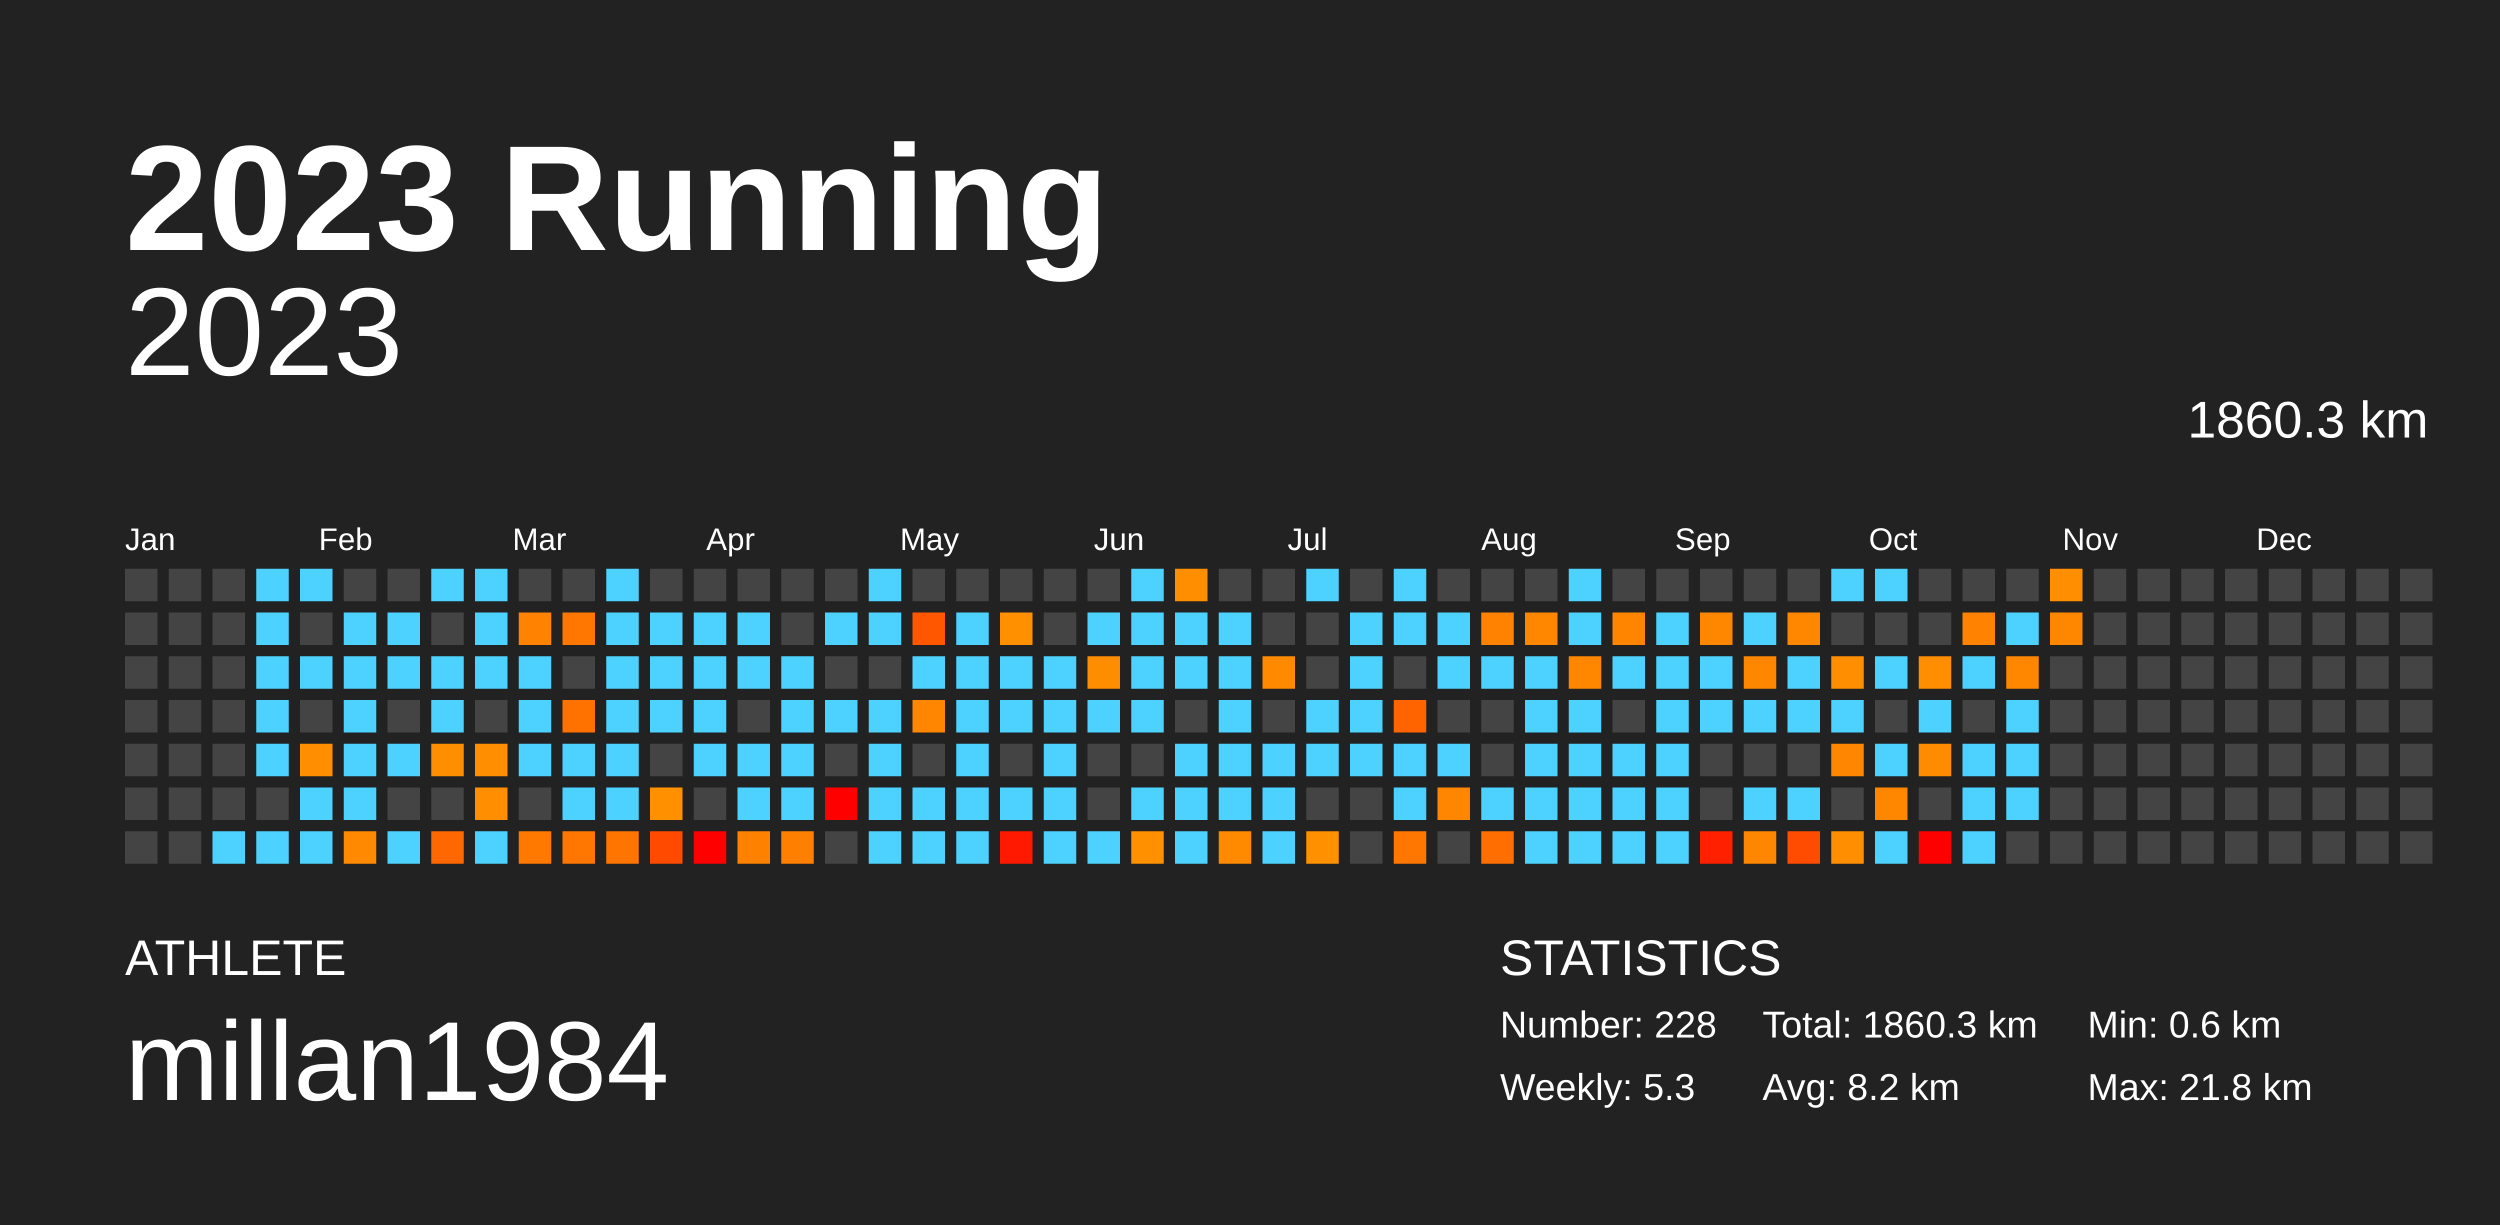
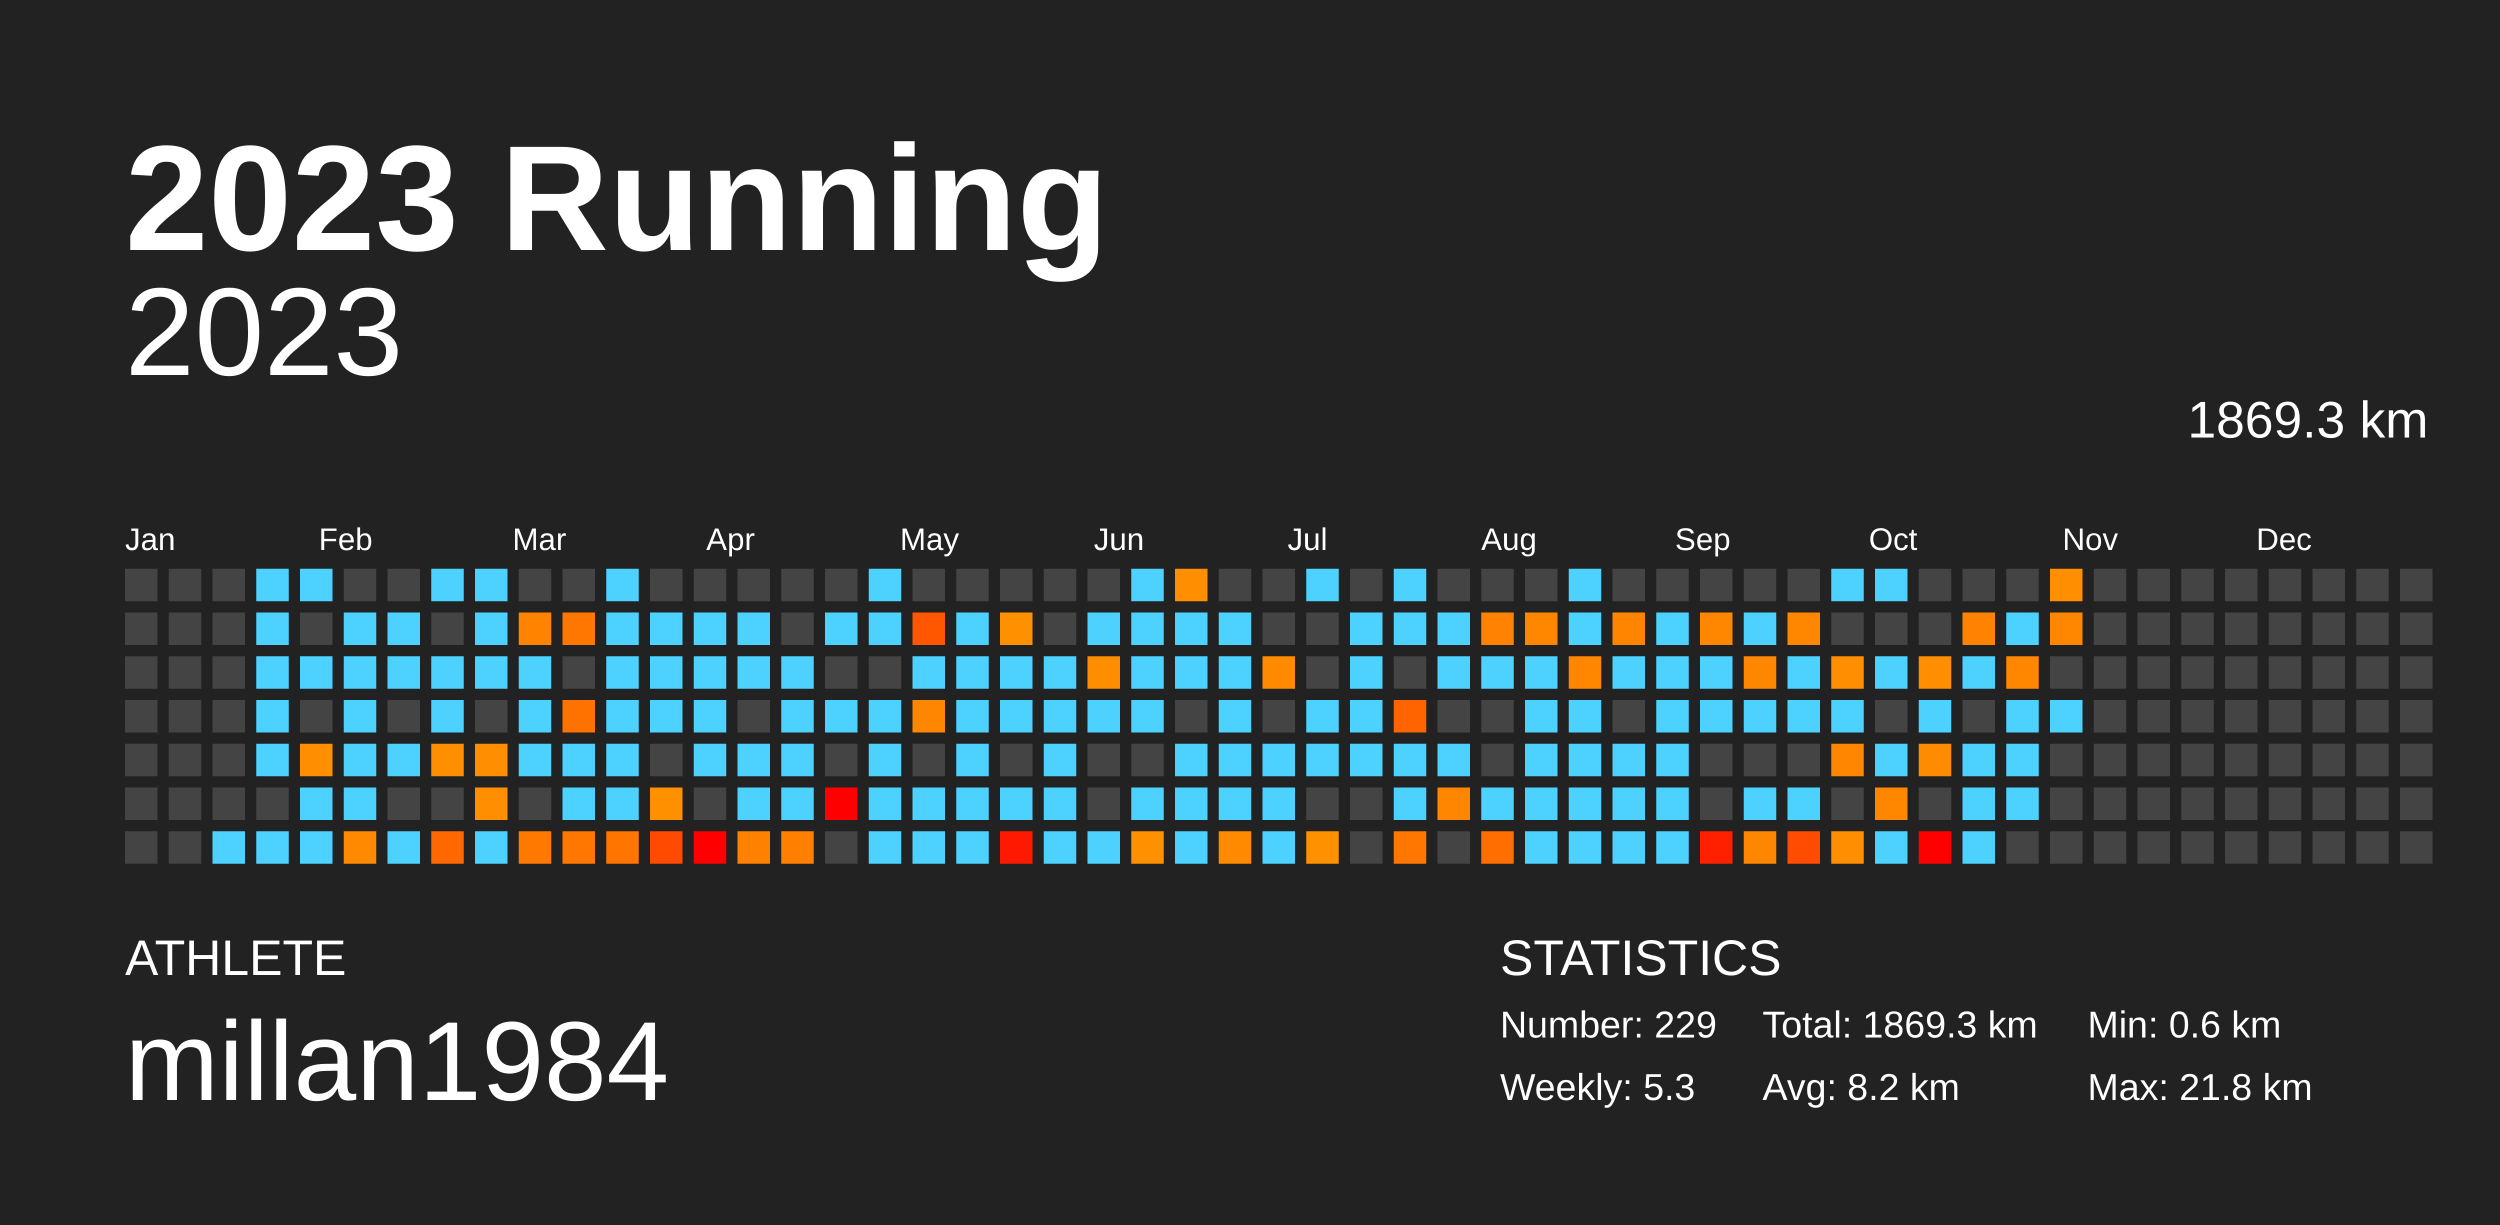
<svg xmlns="http://www.w3.org/2000/svg" baseProfile="full" height="98mm" version="1.1" viewBox="0,0,200,98" width="200mm">
  <defs />
  <rect fill="#222222" height="98" width="200" x="0" y="0" />
  <text fill="#FFFFFF" style="font-size:12px; font-family:Arial; font-weight:bold;" x="10" y="20">2023 Running</text>
  <text fill="#FFFFFF" style="font-size:4px; font-family:Arial" x="10" y="78">ATHLETE</text>
  <text fill="#FFFFFF" style="font-size:9px; font-family:Arial" x="10" y="88">millan1984</text>
  <text fill="#FFFFFF" style="font-size:4px; font-family:Arial" x="120" y="78">STATISTICS</text>
-   <text fill="#FFFFFF" style="font-size:3px; font-family:Arial" x="120" y="83">Number: 228</text>
+   <text fill="#FFFFFF" style="font-size:3px; font-family:Arial" x="120" y="83">Number: 229</text>
  <text fill="#FFFFFF" style="font-size:3px; font-family:Arial" x="120" y="88">Weekly: 5.3</text>
-   <text fill="#FFFFFF" style="font-size:3px; font-family:Arial" x="141" y="83">Total: 1860.3 km</text>
+   <text fill="#FFFFFF" style="font-size:3px; font-family:Arial" x="141" y="83">Total: 1869.3 km</text>
  <text fill="#FFFFFF" style="font-size:3px; font-family:Arial" x="141" y="88">Avg: 8.2 km</text>
  <text fill="#FFFFFF" style="font-size:3px; font-family:Arial" x="167" y="83">Min: 0.6 km</text>
  <text fill="#FFFFFF" style="font-size:3px; font-family:Arial" x="167" y="88">Max: 21.8 km</text>
  <text alignment-baseline="hanging" fill="#FFFFFF" style="font-size:10.0px; font-family:Arial;" x="10" y="30">2023</text>
-   <text alignment-baseline="hanging" fill="#FFFFFF" style="font-size:4.125px; font-family:Arial;" x="175" y="35">1860.3 km</text>
+   <text alignment-baseline="hanging" fill="#FFFFFF" style="font-size:4.125px; font-family:Arial;" x="175" y="35">1869.3 km</text>
  <text fill="#FFFFFF" style="font-size:2.5px; font-family:Arial" x="10.0" y="44">Jan</text>
  <text fill="#FFFFFF" style="font-size:2.5px; font-family:Arial" x="25.5" y="44">Feb</text>
  <text fill="#FFFFFF" style="font-size:2.5px; font-family:Arial" x="41.0" y="44">Mar</text>
  <text fill="#FFFFFF" style="font-size:2.5px; font-family:Arial" x="56.5" y="44">Apr</text>
  <text fill="#FFFFFF" style="font-size:2.5px; font-family:Arial" x="72.0" y="44">May</text>
  <text fill="#FFFFFF" style="font-size:2.5px; font-family:Arial" x="87.5" y="44">Jun</text>
  <text fill="#FFFFFF" style="font-size:2.5px; font-family:Arial" x="103.0" y="44">Jul</text>
  <text fill="#FFFFFF" style="font-size:2.5px; font-family:Arial" x="118.5" y="44">Aug</text>
  <text fill="#FFFFFF" style="font-size:2.5px; font-family:Arial" x="134.0" y="44">Sep</text>
  <text fill="#FFFFFF" style="font-size:2.5px; font-family:Arial" x="149.5" y="44">Oct</text>
  <text fill="#FFFFFF" style="font-size:2.5px; font-family:Arial" x="165.0" y="44">Nov</text>
  <text fill="#FFFFFF" style="font-size:2.5px; font-family:Arial" x="180.5" y="44">Dec</text>
  <rect fill="#444444" height="2.6" width="2.6" x="10.0" y="45.5" />
  <rect fill="#444444" height="2.6" width="2.6" x="10.0" y="49.0" />
  <rect fill="#444444" height="2.6" width="2.6" x="10.0" y="52.5" />
  <rect fill="#444444" height="2.6" width="2.6" x="10.0" y="56.0" />
  <rect fill="#444444" height="2.6" width="2.6" x="10.0" y="59.5" />
  <rect fill="#444444" height="2.6" width="2.6" x="10.0" y="63.0" />
  <rect fill="#444444" height="2.6" width="2.6" x="10.0" y="66.5" />
  <rect fill="#444444" height="2.6" width="2.6" x="13.5" y="45.5" />
  <rect fill="#444444" height="2.6" width="2.6" x="13.5" y="49.0" />
  <rect fill="#444444" height="2.6" width="2.6" x="13.5" y="52.5" />
  <rect fill="#444444" height="2.6" width="2.6" x="13.5" y="56.0" />
  <rect fill="#444444" height="2.6" width="2.6" x="13.5" y="59.5" />
  <rect fill="#444444" height="2.6" width="2.6" x="13.5" y="63.0" />
  <rect fill="#444444" height="2.6" width="2.6" x="13.5" y="66.5" />
  <rect fill="#444444" height="2.6" width="2.6" x="17.0" y="45.5" />
  <rect fill="#444444" height="2.6" width="2.6" x="17.0" y="49.0" />
  <rect fill="#444444" height="2.6" width="2.6" x="17.0" y="52.5" />
  <rect fill="#444444" height="2.6" width="2.6" x="17.0" y="56.0" />
  <rect fill="#444444" height="2.6" width="2.6" x="17.0" y="59.5" />
  <rect fill="#444444" height="2.6" width="2.6" x="17.0" y="63.0" />
  <rect fill="#4dd2ff" height="2.6" width="2.6" x="17.0" y="66.5" />
  <rect fill="#4dd2ff" height="2.6" width="2.6" x="20.5" y="45.5" />
  <rect fill="#4dd2ff" height="2.6" width="2.6" x="20.5" y="49.0" />
  <rect fill="#4dd2ff" height="2.6" width="2.6" x="20.5" y="52.5" />
  <rect fill="#4dd2ff" height="2.6" width="2.6" x="20.5" y="56.0" />
  <rect fill="#4dd2ff" height="2.6" width="2.6" x="20.5" y="59.5" />
  <rect fill="#444444" height="2.6" width="2.6" x="20.5" y="63.0" />
  <rect fill="#4dd2ff" height="2.6" width="2.6" x="20.5" y="66.5" />
  <rect fill="#4dd2ff" height="2.6" width="2.6" x="24.0" y="45.5" />
  <rect fill="#444444" height="2.6" width="2.6" x="24.0" y="49.0" />
  <rect fill="#4dd2ff" height="2.6" width="2.6" x="24.0" y="52.5" />
  <rect fill="#444444" height="2.6" width="2.6" x="24.0" y="56.0" />
  <rect fill="#ff8f00" height="2.6" width="2.6" x="24.0" y="59.5" />
  <rect fill="#4dd2ff" height="2.6" width="2.6" x="24.0" y="63.0" />
  <rect fill="#4dd2ff" height="2.6" width="2.6" x="24.0" y="66.5" />
  <rect fill="#444444" height="2.6" width="2.6" x="27.5" y="45.5" />
  <rect fill="#4dd2ff" height="2.6" width="2.6" x="27.5" y="49.0" />
  <rect fill="#4dd2ff" height="2.6" width="2.6" x="27.5" y="52.5" />
  <rect fill="#4dd2ff" height="2.6" width="2.6" x="27.5" y="56.0" />
  <rect fill="#4dd2ff" height="2.6" width="2.6" x="27.5" y="59.5" />
  <rect fill="#4dd2ff" height="2.6" width="2.6" x="27.5" y="63.0" />
  <rect fill="#ff8900" height="2.6" width="2.6" x="27.5" y="66.5" />
  <rect fill="#444444" height="2.6" width="2.6" x="31.0" y="45.5" />
  <rect fill="#4dd2ff" height="2.6" width="2.6" x="31.0" y="49.0" />
  <rect fill="#4dd2ff" height="2.6" width="2.6" x="31.0" y="52.5" />
  <rect fill="#444444" height="2.6" width="2.6" x="31.0" y="56.0" />
  <rect fill="#4dd2ff" height="2.6" width="2.6" x="31.0" y="59.5" />
  <rect fill="#444444" height="2.6" width="2.6" x="31.0" y="63.0" />
  <rect fill="#4dd2ff" height="2.6" width="2.6" x="31.0" y="66.5" />
  <rect fill="#4dd2ff" height="2.6" width="2.6" x="34.5" y="45.5" />
  <rect fill="#444444" height="2.6" width="2.6" x="34.5" y="49.0" />
  <rect fill="#4dd2ff" height="2.6" width="2.6" x="34.5" y="52.5" />
  <rect fill="#4dd2ff" height="2.6" width="2.6" x="34.5" y="56.0" />
  <rect fill="#ff8e00" height="2.6" width="2.6" x="34.5" y="59.5" />
  <rect fill="#444444" height="2.6" width="2.6" x="34.5" y="63.0" />
  <rect fill="#ff6700" height="2.6" width="2.6" x="34.5" y="66.5" />
  <rect fill="#4dd2ff" height="2.6" width="2.6" x="38.0" y="45.5" />
  <rect fill="#4dd2ff" height="2.6" width="2.6" x="38.0" y="49.0" />
  <rect fill="#4dd2ff" height="2.6" width="2.6" x="38.0" y="52.5" />
  <rect fill="#444444" height="2.6" width="2.6" x="38.0" y="56.0" />
  <rect fill="#ff8f00" height="2.6" width="2.6" x="38.0" y="59.5" />
  <rect fill="#ff8f00" height="2.6" width="2.6" x="38.0" y="63.0" />
  <rect fill="#4dd2ff" height="2.6" width="2.6" x="38.0" y="66.5" />
  <rect fill="#444444" height="2.6" width="2.6" x="41.5" y="45.5" />
  <rect fill="#ff8200" height="2.6" width="2.6" x="41.5" y="49.0" />
  <rect fill="#4dd2ff" height="2.6" width="2.6" x="41.5" y="52.5" />
  <rect fill="#4dd2ff" height="2.6" width="2.6" x="41.5" y="56.0" />
  <rect fill="#4dd2ff" height="2.6" width="2.6" x="41.5" y="59.5" />
  <rect fill="#444444" height="2.6" width="2.6" x="41.5" y="63.0" />
  <rect fill="#ff7800" height="2.6" width="2.6" x="41.5" y="66.5" />
  <rect fill="#444444" height="2.6" width="2.6" x="45.0" y="45.5" />
  <rect fill="#ff7700" height="2.6" width="2.6" x="45.0" y="49.0" />
  <rect fill="#444444" height="2.6" width="2.6" x="45.0" y="52.5" />
  <rect fill="#ff7200" height="2.6" width="2.6" x="45.0" y="56.0" />
  <rect fill="#4dd2ff" height="2.6" width="2.6" x="45.0" y="59.5" />
  <rect fill="#4dd2ff" height="2.6" width="2.6" x="45.0" y="63.0" />
  <rect fill="#ff7700" height="2.6" width="2.6" x="45.0" y="66.5" />
  <rect fill="#4dd2ff" height="2.6" width="2.6" x="48.5" y="45.5" />
  <rect fill="#4dd2ff" height="2.6" width="2.6" x="48.5" y="49.0" />
  <rect fill="#4dd2ff" height="2.6" width="2.6" x="48.5" y="52.5" />
  <rect fill="#4dd2ff" height="2.6" width="2.6" x="48.5" y="56.0" />
  <rect fill="#4dd2ff" height="2.6" width="2.6" x="48.5" y="59.5" />
  <rect fill="#4dd2ff" height="2.6" width="2.6" x="48.5" y="63.0" />
  <rect fill="#ff7500" height="2.6" width="2.6" x="48.5" y="66.5" />
  <rect fill="#444444" height="2.6" width="2.6" x="52.0" y="45.5" />
  <rect fill="#4dd2ff" height="2.6" width="2.6" x="52.0" y="49.0" />
  <rect fill="#4dd2ff" height="2.6" width="2.6" x="52.0" y="52.5" />
  <rect fill="#4dd2ff" height="2.6" width="2.6" x="52.0" y="56.0" />
  <rect fill="#444444" height="2.6" width="2.6" x="52.0" y="59.5" />
  <rect fill="#ff9000" height="2.6" width="2.6" x="52.0" y="63.0" />
  <rect fill="#ff4a00" height="2.6" width="2.6" x="52.0" y="66.5" />
  <rect fill="#444444" height="2.6" width="2.6" x="55.5" y="45.5" />
  <rect fill="#4dd2ff" height="2.6" width="2.6" x="55.5" y="49.0" />
  <rect fill="#4dd2ff" height="2.6" width="2.6" x="55.5" y="52.5" />
  <rect fill="#4dd2ff" height="2.6" width="2.6" x="55.5" y="56.0" />
  <rect fill="#4dd2ff" height="2.6" width="2.6" x="55.5" y="59.5" />
  <rect fill="#444444" height="2.6" width="2.6" x="55.5" y="63.0" />
  <rect fill="red" height="2.6" width="2.6" x="55.5" y="66.5" />
  <rect fill="#444444" height="2.6" width="2.6" x="59.0" y="45.5" />
  <rect fill="#4dd2ff" height="2.6" width="2.6" x="59.0" y="49.0" />
  <rect fill="#4dd2ff" height="2.6" width="2.6" x="59.0" y="52.5" />
  <rect fill="#444444" height="2.6" width="2.6" x="59.0" y="56.0" />
  <rect fill="#4dd2ff" height="2.6" width="2.6" x="59.0" y="59.5" />
  <rect fill="#4dd2ff" height="2.6" width="2.6" x="59.0" y="63.0" />
  <rect fill="#ff8100" height="2.6" width="2.6" x="59.0" y="66.5" />
  <rect fill="#444444" height="2.6" width="2.6" x="62.5" y="45.5" />
  <rect fill="#444444" height="2.6" width="2.6" x="62.5" y="49.0" />
  <rect fill="#4dd2ff" height="2.6" width="2.6" x="62.5" y="52.5" />
  <rect fill="#4dd2ff" height="2.6" width="2.6" x="62.5" y="56.0" />
  <rect fill="#4dd2ff" height="2.6" width="2.6" x="62.5" y="59.5" />
  <rect fill="#4dd2ff" height="2.6" width="2.6" x="62.5" y="63.0" />
  <rect fill="#ff7f00" height="2.6" width="2.6" x="62.5" y="66.5" />
  <rect fill="#444444" height="2.6" width="2.6" x="66.0" y="45.5" />
  <rect fill="#4dd2ff" height="2.6" width="2.6" x="66.0" y="49.0" />
  <rect fill="#444444" height="2.6" width="2.6" x="66.0" y="52.5" />
  <rect fill="#4dd2ff" height="2.6" width="2.6" x="66.0" y="56.0" />
  <rect fill="#444444" height="2.6" width="2.6" x="66.0" y="59.5" />
  <rect fill="red" height="2.6" width="2.6" x="66.0" y="63.0" />
  <rect fill="#444444" height="2.6" width="2.6" x="66.0" y="66.5" />
  <rect fill="#4dd2ff" height="2.6" width="2.6" x="69.5" y="45.5" />
  <rect fill="#4dd2ff" height="2.6" width="2.6" x="69.5" y="49.0" />
  <rect fill="#444444" height="2.6" width="2.6" x="69.5" y="52.5" />
  <rect fill="#4dd2ff" height="2.6" width="2.6" x="69.5" y="56.0" />
  <rect fill="#4dd2ff" height="2.6" width="2.6" x="69.5" y="59.5" />
  <rect fill="#4dd2ff" height="2.6" width="2.6" x="69.5" y="63.0" />
  <rect fill="#4dd2ff" height="2.6" width="2.6" x="69.5" y="66.5" />
  <rect fill="#444444" height="2.6" width="2.6" x="73.0" y="45.5" />
  <rect fill="#ff5700" height="2.6" width="2.6" x="73.0" y="49.0" />
  <rect fill="#4dd2ff" height="2.6" width="2.6" x="73.0" y="52.5" />
  <rect fill="#ff8600" height="2.6" width="2.6" x="73.0" y="56.0" />
  <rect fill="#444444" height="2.6" width="2.6" x="73.0" y="59.5" />
  <rect fill="#4dd2ff" height="2.6" width="2.6" x="73.0" y="63.0" />
  <rect fill="#4dd2ff" height="2.6" width="2.6" x="73.0" y="66.5" />
  <rect fill="#444444" height="2.6" width="2.6" x="76.5" y="45.5" />
  <rect fill="#4dd2ff" height="2.6" width="2.6" x="76.5" y="49.0" />
  <rect fill="#4dd2ff" height="2.6" width="2.6" x="76.5" y="52.5" />
  <rect fill="#4dd2ff" height="2.6" width="2.6" x="76.5" y="56.0" />
  <rect fill="#4dd2ff" height="2.6" width="2.6" x="76.5" y="59.5" />
  <rect fill="#4dd2ff" height="2.6" width="2.6" x="76.5" y="63.0" />
  <rect fill="#4dd2ff" height="2.6" width="2.6" x="76.5" y="66.5" />
  <rect fill="#444444" height="2.6" width="2.6" x="80.0" y="45.5" />
  <rect fill="#ff9000" height="2.6" width="2.6" x="80.0" y="49.0" />
  <rect fill="#4dd2ff" height="2.6" width="2.6" x="80.0" y="52.5" />
  <rect fill="#4dd2ff" height="2.6" width="2.6" x="80.0" y="56.0" />
  <rect fill="#444444" height="2.6" width="2.6" x="80.0" y="59.5" />
  <rect fill="#4dd2ff" height="2.6" width="2.6" x="80.0" y="63.0" />
  <rect fill="#ff1900" height="2.6" width="2.6" x="80.0" y="66.5" />
  <rect fill="#444444" height="2.6" width="2.6" x="83.5" y="45.5" />
  <rect fill="#444444" height="2.6" width="2.6" x="83.5" y="49.0" />
  <rect fill="#4dd2ff" height="2.6" width="2.6" x="83.5" y="52.5" />
  <rect fill="#4dd2ff" height="2.6" width="2.6" x="83.5" y="56.0" />
  <rect fill="#4dd2ff" height="2.6" width="2.6" x="83.5" y="59.5" />
  <rect fill="#4dd2ff" height="2.6" width="2.6" x="83.5" y="63.0" />
  <rect fill="#4dd2ff" height="2.6" width="2.6" x="83.5" y="66.5" />
  <rect fill="#444444" height="2.6" width="2.6" x="87.0" y="45.5" />
  <rect fill="#4dd2ff" height="2.6" width="2.6" x="87.0" y="49.0" />
  <rect fill="#ff8d00" height="2.6" width="2.6" x="87.0" y="52.5" />
  <rect fill="#4dd2ff" height="2.6" width="2.6" x="87.0" y="56.0" />
  <rect fill="#444444" height="2.6" width="2.6" x="87.0" y="59.5" />
  <rect fill="#444444" height="2.6" width="2.6" x="87.0" y="63.0" />
  <rect fill="#4dd2ff" height="2.6" width="2.6" x="87.0" y="66.5" />
  <rect fill="#4dd2ff" height="2.6" width="2.6" x="90.5" y="45.5" />
  <rect fill="#4dd2ff" height="2.6" width="2.6" x="90.5" y="49.0" />
  <rect fill="#4dd2ff" height="2.6" width="2.6" x="90.5" y="52.5" />
  <rect fill="#4dd2ff" height="2.6" width="2.6" x="90.5" y="56.0" />
  <rect fill="#444444" height="2.6" width="2.6" x="90.5" y="59.5" />
  <rect fill="#4dd2ff" height="2.6" width="2.6" x="90.5" y="63.0" />
  <rect fill="#ff9000" height="2.6" width="2.6" x="90.5" y="66.5" />
  <rect fill="#ff8e00" height="2.6" width="2.6" x="94.0" y="45.5" />
  <rect fill="#4dd2ff" height="2.6" width="2.6" x="94.0" y="49.0" />
  <rect fill="#4dd2ff" height="2.6" width="2.6" x="94.0" y="52.5" />
  <rect fill="#444444" height="2.6" width="2.6" x="94.0" y="56.0" />
  <rect fill="#4dd2ff" height="2.6" width="2.6" x="94.0" y="59.5" />
  <rect fill="#4dd2ff" height="2.6" width="2.6" x="94.0" y="63.0" />
  <rect fill="#4dd2ff" height="2.6" width="2.6" x="94.0" y="66.5" />
  <rect fill="#444444" height="2.6" width="2.6" x="97.5" y="45.5" />
  <rect fill="#4dd2ff" height="2.6" width="2.6" x="97.5" y="49.0" />
  <rect fill="#4dd2ff" height="2.6" width="2.6" x="97.5" y="52.5" />
  <rect fill="#4dd2ff" height="2.6" width="2.6" x="97.5" y="56.0" />
  <rect fill="#4dd2ff" height="2.6" width="2.6" x="97.5" y="59.5" />
  <rect fill="#4dd2ff" height="2.6" width="2.6" x="97.5" y="63.0" />
  <rect fill="#ff8a00" height="2.6" width="2.6" x="97.5" y="66.5" />
  <rect fill="#444444" height="2.6" width="2.6" x="101.0" y="45.5" />
  <rect fill="#444444" height="2.6" width="2.6" x="101.0" y="49.0" />
  <rect fill="#ff8a00" height="2.6" width="2.6" x="101.0" y="52.5" />
  <rect fill="#444444" height="2.6" width="2.6" x="101.0" y="56.0" />
  <rect fill="#4dd2ff" height="2.6" width="2.6" x="101.0" y="59.5" />
  <rect fill="#4dd2ff" height="2.6" width="2.6" x="101.0" y="63.0" />
  <rect fill="#4dd2ff" height="2.6" width="2.6" x="101.0" y="66.5" />
  <rect fill="#4dd2ff" height="2.6" width="2.6" x="104.5" y="45.5" />
  <rect fill="#444444" height="2.6" width="2.6" x="104.5" y="49.0" />
  <rect fill="#444444" height="2.6" width="2.6" x="104.5" y="52.5" />
  <rect fill="#4dd2ff" height="2.6" width="2.6" x="104.5" y="56.0" />
  <rect fill="#4dd2ff" height="2.6" width="2.6" x="104.5" y="59.5" />
  <rect fill="#444444" height="2.6" width="2.6" x="104.5" y="63.0" />
  <rect fill="#ff9000" height="2.6" width="2.6" x="104.5" y="66.5" />
  <rect fill="#444444" height="2.6" width="2.6" x="108.0" y="45.5" />
  <rect fill="#4dd2ff" height="2.6" width="2.6" x="108.0" y="49.0" />
  <rect fill="#4dd2ff" height="2.6" width="2.6" x="108.0" y="52.5" />
  <rect fill="#4dd2ff" height="2.6" width="2.6" x="108.0" y="56.0" />
  <rect fill="#4dd2ff" height="2.6" width="2.6" x="108.0" y="59.5" />
  <rect fill="#444444" height="2.6" width="2.6" x="108.0" y="63.0" />
  <rect fill="#444444" height="2.6" width="2.6" x="108.0" y="66.5" />
  <rect fill="#4dd2ff" height="2.6" width="2.6" x="111.5" y="45.5" />
  <rect fill="#4dd2ff" height="2.6" width="2.6" x="111.5" y="49.0" />
  <rect fill="#444444" height="2.6" width="2.6" x="111.5" y="52.5" />
  <rect fill="#ff6400" height="2.6" width="2.6" x="111.5" y="56.0" />
  <rect fill="#4dd2ff" height="2.6" width="2.6" x="111.5" y="59.5" />
  <rect fill="#4dd2ff" height="2.6" width="2.6" x="111.5" y="63.0" />
  <rect fill="#ff7600" height="2.6" width="2.6" x="111.5" y="66.5" />
  <rect fill="#444444" height="2.6" width="2.6" x="115.0" y="45.5" />
  <rect fill="#4dd2ff" height="2.6" width="2.6" x="115.0" y="49.0" />
  <rect fill="#4dd2ff" height="2.6" width="2.6" x="115.0" y="52.5" />
  <rect fill="#444444" height="2.6" width="2.6" x="115.0" y="56.0" />
  <rect fill="#4dd2ff" height="2.6" width="2.6" x="115.0" y="59.5" />
  <rect fill="#ff8600" height="2.6" width="2.6" x="115.0" y="63.0" />
  <rect fill="#444444" height="2.6" width="2.6" x="115.0" y="66.5" />
  <rect fill="#444444" height="2.6" width="2.6" x="118.5" y="45.5" />
  <rect fill="#ff8300" height="2.6" width="2.6" x="118.5" y="49.0" />
  <rect fill="#4dd2ff" height="2.6" width="2.6" x="118.5" y="52.5" />
  <rect fill="#444444" height="2.6" width="2.6" x="118.5" y="56.0" />
  <rect fill="#444444" height="2.6" width="2.6" x="118.5" y="59.5" />
  <rect fill="#4dd2ff" height="2.6" width="2.6" x="118.5" y="63.0" />
  <rect fill="#ff6e00" height="2.6" width="2.6" x="118.5" y="66.5" />
  <rect fill="#444444" height="2.6" width="2.6" x="122.0" y="45.5" />
  <rect fill="#ff8700" height="2.6" width="2.6" x="122.0" y="49.0" />
  <rect fill="#4dd2ff" height="2.6" width="2.6" x="122.0" y="52.5" />
  <rect fill="#4dd2ff" height="2.6" width="2.6" x="122.0" y="56.0" />
  <rect fill="#4dd2ff" height="2.6" width="2.6" x="122.0" y="59.5" />
  <rect fill="#4dd2ff" height="2.6" width="2.6" x="122.0" y="63.0" />
  <rect fill="#4dd2ff" height="2.6" width="2.6" x="122.0" y="66.5" />
  <rect fill="#4dd2ff" height="2.6" width="2.6" x="125.5" y="45.5" />
  <rect fill="#4dd2ff" height="2.6" width="2.6" x="125.5" y="49.0" />
  <rect fill="#ff8700" height="2.6" width="2.6" x="125.5" y="52.5" />
  <rect fill="#4dd2ff" height="2.6" width="2.6" x="125.5" y="56.0" />
  <rect fill="#4dd2ff" height="2.6" width="2.6" x="125.5" y="59.5" />
  <rect fill="#4dd2ff" height="2.6" width="2.6" x="125.5" y="63.0" />
  <rect fill="#4dd2ff" height="2.6" width="2.6" x="125.5" y="66.5" />
  <rect fill="#444444" height="2.6" width="2.6" x="129.0" y="45.5" />
  <rect fill="#ff8500" height="2.6" width="2.6" x="129.0" y="49.0" />
  <rect fill="#4dd2ff" height="2.6" width="2.6" x="129.0" y="52.5" />
  <rect fill="#444444" height="2.6" width="2.6" x="129.0" y="56.0" />
  <rect fill="#4dd2ff" height="2.6" width="2.6" x="129.0" y="59.5" />
  <rect fill="#4dd2ff" height="2.6" width="2.6" x="129.0" y="63.0" />
  <rect fill="#4dd2ff" height="2.6" width="2.6" x="129.0" y="66.5" />
  <rect fill="#444444" height="2.6" width="2.6" x="132.5" y="45.5" />
  <rect fill="#4dd2ff" height="2.6" width="2.6" x="132.5" y="49.0" />
  <rect fill="#4dd2ff" height="2.6" width="2.6" x="132.5" y="52.5" />
  <rect fill="#4dd2ff" height="2.6" width="2.6" x="132.5" y="56.0" />
  <rect fill="#4dd2ff" height="2.6" width="2.6" x="132.5" y="59.5" />
  <rect fill="#4dd2ff" height="2.6" width="2.6" x="132.5" y="63.0" />
  <rect fill="#4dd2ff" height="2.6" width="2.6" x="132.5" y="66.5" />
  <rect fill="#444444" height="2.6" width="2.6" x="136.0" y="45.5" />
  <rect fill="#ff8700" height="2.6" width="2.6" x="136.0" y="49.0" />
  <rect fill="#4dd2ff" height="2.6" width="2.6" x="136.0" y="52.5" />
  <rect fill="#4dd2ff" height="2.6" width="2.6" x="136.0" y="56.0" />
  <rect fill="#444444" height="2.6" width="2.6" x="136.0" y="59.5" />
  <rect fill="#444444" height="2.6" width="2.6" x="136.0" y="63.0" />
  <rect fill="#ff2000" height="2.6" width="2.6" x="136.0" y="66.5" />
  <rect fill="#444444" height="2.6" width="2.6" x="139.5" y="45.5" />
  <rect fill="#4dd2ff" height="2.6" width="2.6" x="139.5" y="49.0" />
  <rect fill="#ff8700" height="2.6" width="2.6" x="139.5" y="52.5" />
  <rect fill="#4dd2ff" height="2.6" width="2.6" x="139.5" y="56.0" />
  <rect fill="#444444" height="2.6" width="2.6" x="139.5" y="59.5" />
  <rect fill="#4dd2ff" height="2.6" width="2.6" x="139.5" y="63.0" />
  <rect fill="#ff8600" height="2.6" width="2.6" x="139.5" y="66.5" />
  <rect fill="#444444" height="2.6" width="2.6" x="143.0" y="45.5" />
  <rect fill="#ff8700" height="2.6" width="2.6" x="143.0" y="49.0" />
  <rect fill="#4dd2ff" height="2.6" width="2.6" x="143.0" y="52.5" />
  <rect fill="#4dd2ff" height="2.6" width="2.6" x="143.0" y="56.0" />
  <rect fill="#444444" height="2.6" width="2.6" x="143.0" y="59.5" />
  <rect fill="#4dd2ff" height="2.6" width="2.6" x="143.0" y="63.0" />
  <rect fill="#ff4c00" height="2.6" width="2.6" x="143.0" y="66.5" />
  <rect fill="#4dd2ff" height="2.6" width="2.6" x="146.5" y="45.5" />
  <rect fill="#444444" height="2.6" width="2.6" x="146.5" y="49.0" />
  <rect fill="#ff8f00" height="2.6" width="2.6" x="146.5" y="52.5" />
  <rect fill="#4dd2ff" height="2.6" width="2.6" x="146.5" y="56.0" />
  <rect fill="#ff8600" height="2.6" width="2.6" x="146.5" y="59.5" />
  <rect fill="#444444" height="2.6" width="2.6" x="146.5" y="63.0" />
  <rect fill="#ff8f00" height="2.6" width="2.6" x="146.5" y="66.5" />
  <rect fill="#4dd2ff" height="2.6" width="2.6" x="150.0" y="45.5" />
  <rect fill="#444444" height="2.6" width="2.6" x="150.0" y="49.0" />
  <rect fill="#4dd2ff" height="2.6" width="2.6" x="150.0" y="52.5" />
  <rect fill="#444444" height="2.6" width="2.6" x="150.0" y="56.0" />
  <rect fill="#4dd2ff" height="2.6" width="2.6" x="150.0" y="59.5" />
  <rect fill="#ff8700" height="2.6" width="2.6" x="150.0" y="63.0" />
  <rect fill="#4dd2ff" height="2.6" width="2.6" x="150.0" y="66.5" />
  <rect fill="#444444" height="2.6" width="2.6" x="153.5" y="45.5" />
  <rect fill="#444444" height="2.6" width="2.6" x="153.5" y="49.0" />
  <rect fill="#ff8e00" height="2.6" width="2.6" x="153.5" y="52.5" />
  <rect fill="#4dd2ff" height="2.6" width="2.6" x="153.5" y="56.0" />
  <rect fill="#ff8b00" height="2.6" width="2.6" x="153.5" y="59.5" />
  <rect fill="#444444" height="2.6" width="2.6" x="153.5" y="63.0" />
  <rect fill="red" height="2.6" width="2.6" x="153.5" y="66.5" />
  <rect fill="#444444" height="2.6" width="2.6" x="157.0" y="45.5" />
  <rect fill="#ff8300" height="2.6" width="2.6" x="157.0" y="49.0" />
  <rect fill="#4dd2ff" height="2.6" width="2.6" x="157.0" y="52.5" />
  <rect fill="#444444" height="2.6" width="2.6" x="157.0" y="56.0" />
  <rect fill="#4dd2ff" height="2.6" width="2.6" x="157.0" y="59.5" />
  <rect fill="#4dd2ff" height="2.6" width="2.6" x="157.0" y="63.0" />
  <rect fill="#4dd2ff" height="2.6" width="2.6" x="157.0" y="66.5" />
  <rect fill="#444444" height="2.6" width="2.6" x="160.5" y="45.5" />
  <rect fill="#4dd2ff" height="2.6" width="2.6" x="160.5" y="49.0" />
  <rect fill="#ff8700" height="2.6" width="2.6" x="160.5" y="52.5" />
  <rect fill="#4dd2ff" height="2.6" width="2.6" x="160.5" y="56.0" />
  <rect fill="#4dd2ff" height="2.6" width="2.6" x="160.5" y="59.5" />
  <rect fill="#4dd2ff" height="2.6" width="2.6" x="160.5" y="63.0" />
  <rect fill="#444444" height="2.6" width="2.6" x="160.5" y="66.5" />
  <rect fill="#ff8f00" height="2.6" width="2.6" x="164.0" y="45.5" />
  <rect fill="#ff8700" height="2.6" width="2.6" x="164.0" y="49.0" />
  <rect fill="#444444" height="2.6" width="2.6" x="164.0" y="52.5" />
-   <rect fill="#444444" height="2.6" width="2.6" x="164.0" y="56.0" />
+   <rect fill="#4dd2ff" height="2.6" width="2.6" x="164.0" y="56.0" />
  <rect fill="#444444" height="2.6" width="2.6" x="164.0" y="59.5" />
  <rect fill="#444444" height="2.6" width="2.6" x="164.0" y="63.0" />
  <rect fill="#444444" height="2.6" width="2.6" x="164.0" y="66.5" />
  <rect fill="#444444" height="2.6" width="2.6" x="167.5" y="45.5" />
  <rect fill="#444444" height="2.6" width="2.6" x="167.5" y="49.0" />
  <rect fill="#444444" height="2.6" width="2.6" x="167.5" y="52.5" />
  <rect fill="#444444" height="2.6" width="2.6" x="167.5" y="56.0" />
  <rect fill="#444444" height="2.6" width="2.6" x="167.5" y="59.5" />
  <rect fill="#444444" height="2.6" width="2.6" x="167.5" y="63.0" />
  <rect fill="#444444" height="2.6" width="2.6" x="167.5" y="66.5" />
  <rect fill="#444444" height="2.6" width="2.6" x="171.0" y="45.5" />
  <rect fill="#444444" height="2.6" width="2.6" x="171.0" y="49.0" />
  <rect fill="#444444" height="2.6" width="2.6" x="171.0" y="52.5" />
  <rect fill="#444444" height="2.6" width="2.6" x="171.0" y="56.0" />
  <rect fill="#444444" height="2.6" width="2.6" x="171.0" y="59.5" />
  <rect fill="#444444" height="2.6" width="2.6" x="171.0" y="63.0" />
  <rect fill="#444444" height="2.6" width="2.6" x="171.0" y="66.5" />
  <rect fill="#444444" height="2.6" width="2.6" x="174.5" y="45.5" />
  <rect fill="#444444" height="2.6" width="2.6" x="174.5" y="49.0" />
  <rect fill="#444444" height="2.6" width="2.6" x="174.5" y="52.5" />
  <rect fill="#444444" height="2.6" width="2.6" x="174.5" y="56.0" />
  <rect fill="#444444" height="2.6" width="2.6" x="174.5" y="59.5" />
  <rect fill="#444444" height="2.6" width="2.6" x="174.5" y="63.0" />
  <rect fill="#444444" height="2.6" width="2.6" x="174.5" y="66.5" />
  <rect fill="#444444" height="2.6" width="2.6" x="178.0" y="45.5" />
  <rect fill="#444444" height="2.6" width="2.6" x="178.0" y="49.0" />
  <rect fill="#444444" height="2.6" width="2.6" x="178.0" y="52.5" />
  <rect fill="#444444" height="2.6" width="2.6" x="178.0" y="56.0" />
  <rect fill="#444444" height="2.6" width="2.6" x="178.0" y="59.5" />
  <rect fill="#444444" height="2.6" width="2.6" x="178.0" y="63.0" />
  <rect fill="#444444" height="2.6" width="2.6" x="178.0" y="66.5" />
  <rect fill="#444444" height="2.6" width="2.6" x="181.5" y="45.5" />
  <rect fill="#444444" height="2.6" width="2.6" x="181.5" y="49.0" />
  <rect fill="#444444" height="2.6" width="2.6" x="181.5" y="52.5" />
  <rect fill="#444444" height="2.6" width="2.6" x="181.5" y="56.0" />
  <rect fill="#444444" height="2.6" width="2.6" x="181.5" y="59.5" />
  <rect fill="#444444" height="2.6" width="2.6" x="181.5" y="63.0" />
  <rect fill="#444444" height="2.6" width="2.6" x="181.5" y="66.5" />
  <rect fill="#444444" height="2.6" width="2.6" x="185.0" y="45.5" />
  <rect fill="#444444" height="2.6" width="2.6" x="185.0" y="49.0" />
  <rect fill="#444444" height="2.6" width="2.6" x="185.0" y="52.5" />
  <rect fill="#444444" height="2.6" width="2.6" x="185.0" y="56.0" />
  <rect fill="#444444" height="2.6" width="2.6" x="185.0" y="59.5" />
  <rect fill="#444444" height="2.6" width="2.6" x="185.0" y="63.0" />
  <rect fill="#444444" height="2.6" width="2.6" x="185.0" y="66.5" />
  <rect fill="#444444" height="2.6" width="2.6" x="188.5" y="45.5" />
  <rect fill="#444444" height="2.6" width="2.6" x="188.5" y="49.0" />
  <rect fill="#444444" height="2.6" width="2.6" x="188.5" y="52.5" />
  <rect fill="#444444" height="2.6" width="2.6" x="188.5" y="56.0" />
  <rect fill="#444444" height="2.6" width="2.6" x="188.5" y="59.5" />
  <rect fill="#444444" height="2.6" width="2.6" x="188.5" y="63.0" />
  <rect fill="#444444" height="2.6" width="2.6" x="188.5" y="66.5" />
  <rect fill="#444444" height="2.6" width="2.6" x="192.0" y="45.5" />
  <rect fill="#444444" height="2.6" width="2.6" x="192.0" y="49.0" />
  <rect fill="#444444" height="2.6" width="2.6" x="192.0" y="52.5" />
  <rect fill="#444444" height="2.6" width="2.6" x="192.0" y="56.0" />
  <rect fill="#444444" height="2.6" width="2.6" x="192.0" y="59.5" />
  <rect fill="#444444" height="2.6" width="2.6" x="192.0" y="63.0" />
  <rect fill="#444444" height="2.6" width="2.6" x="192.0" y="66.5" />
</svg>
